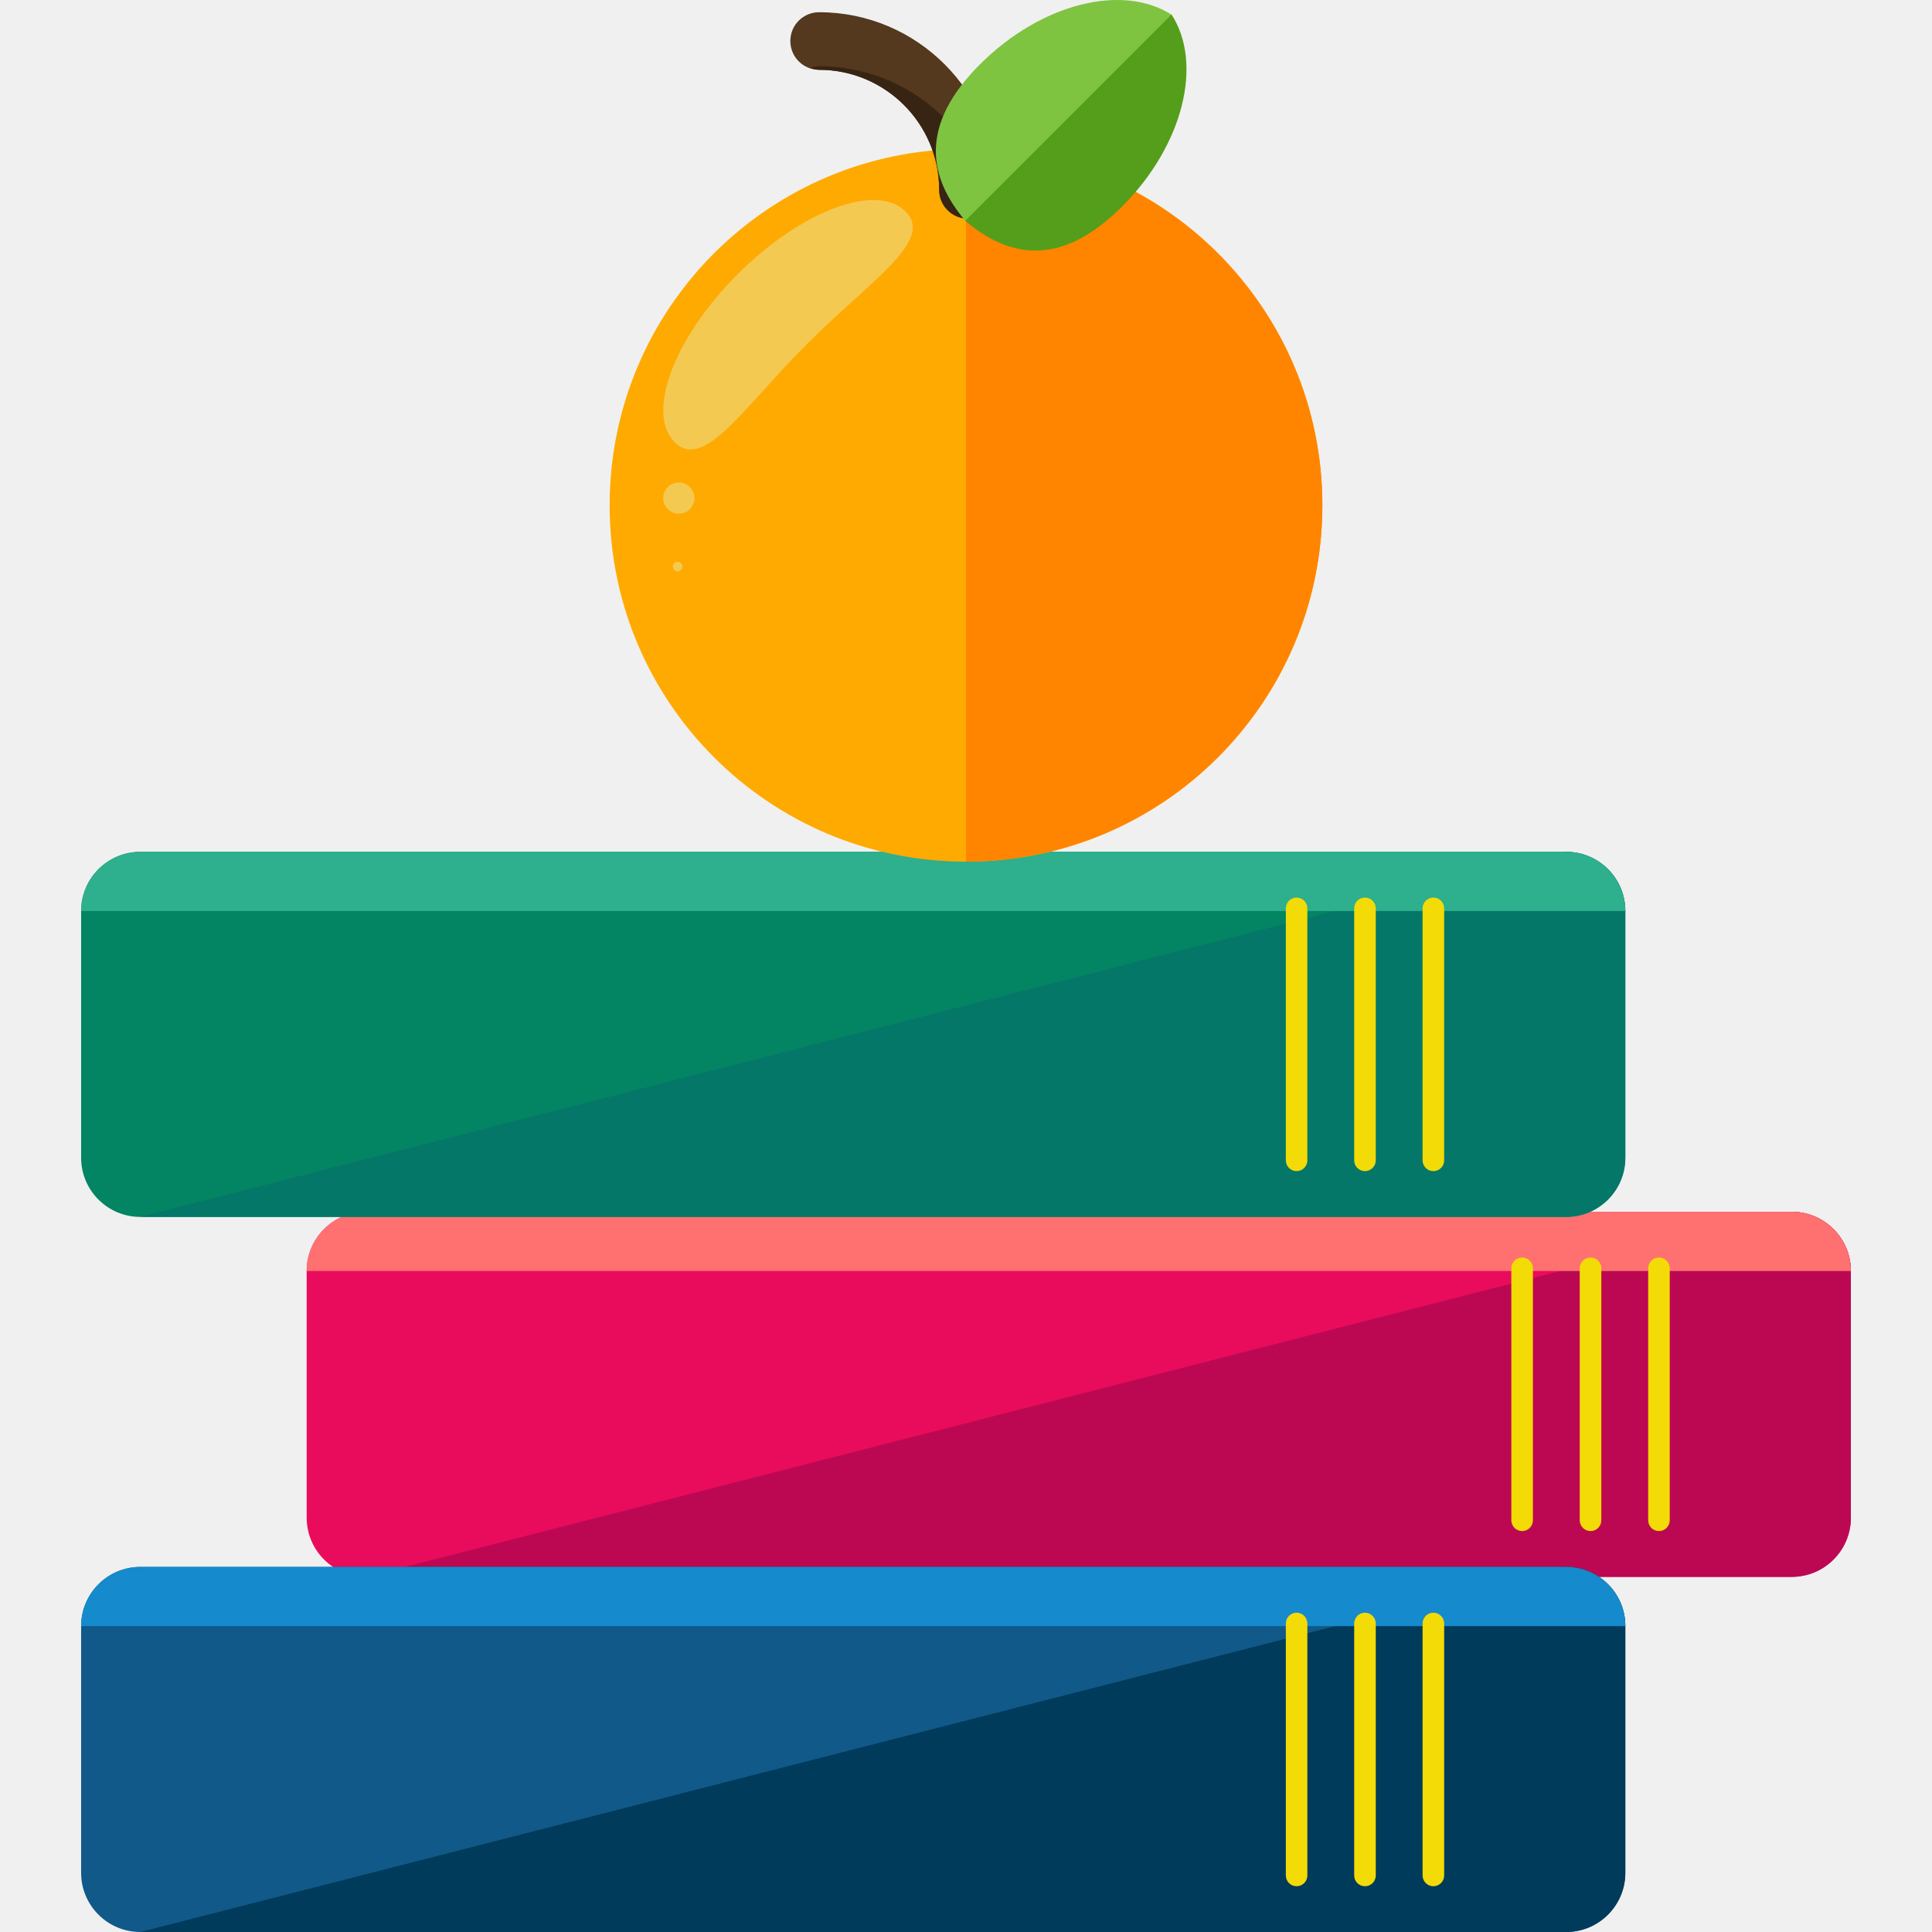
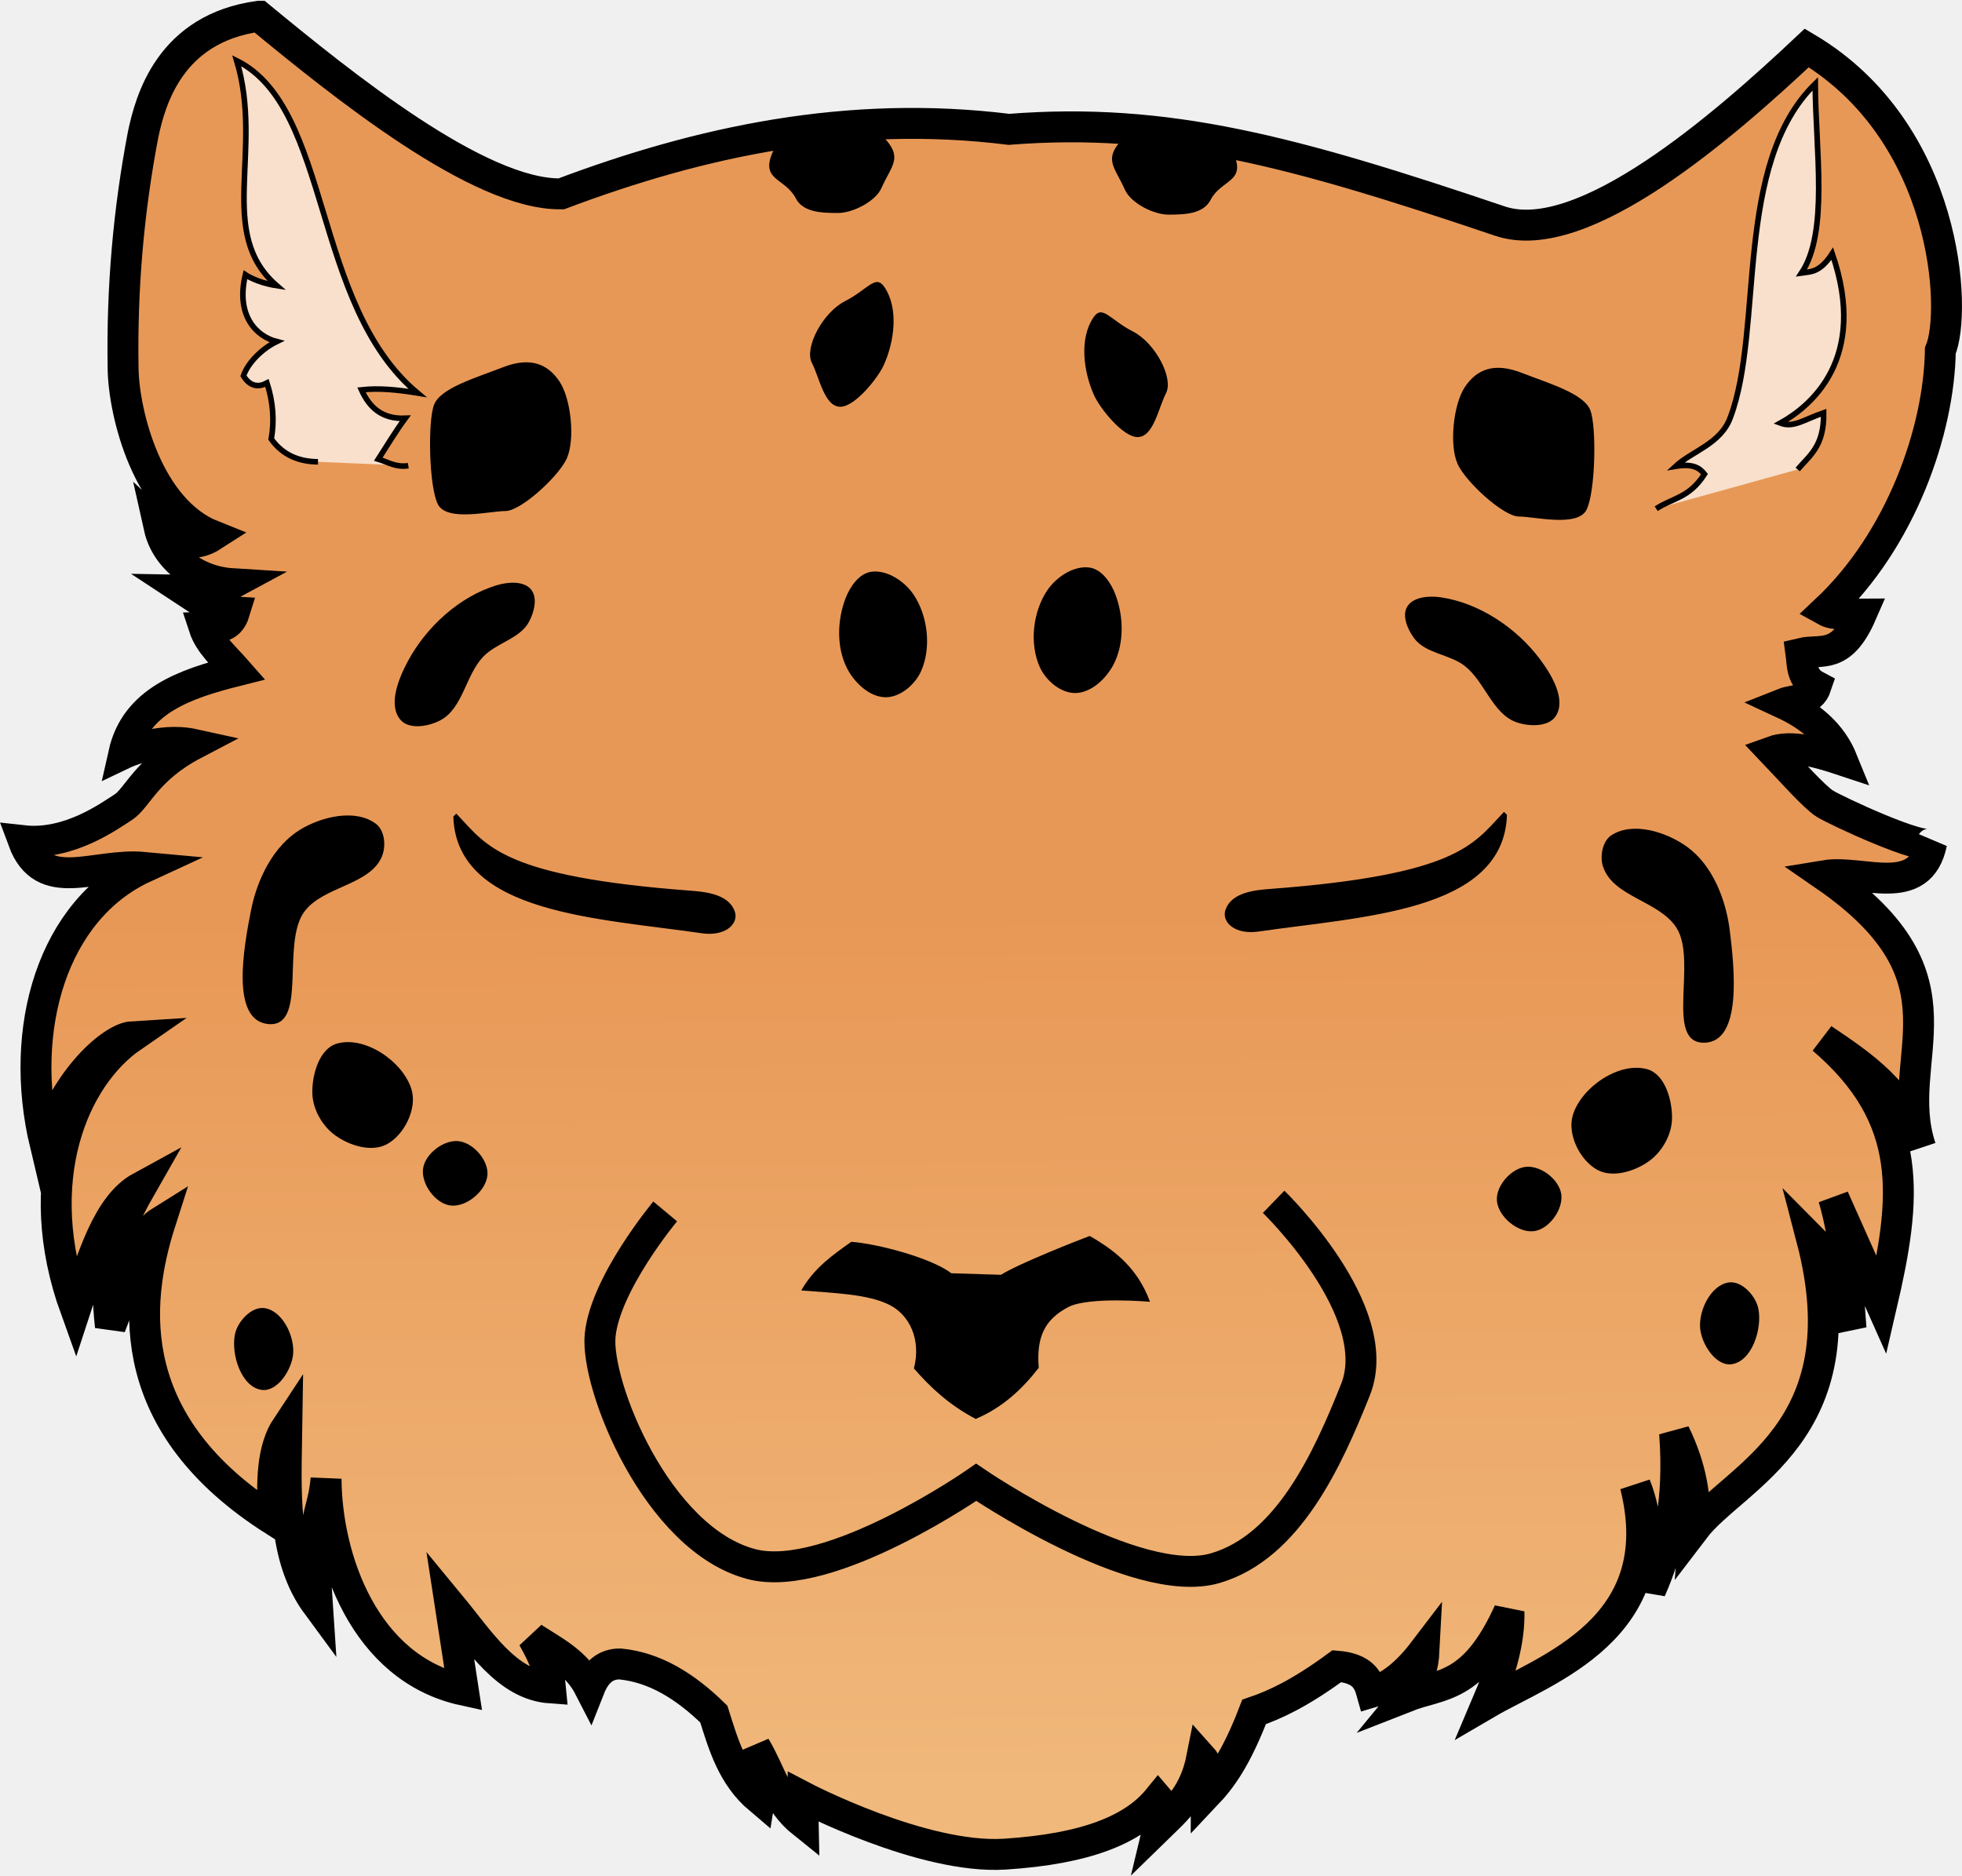
- <svg xmlns="http://www.w3.org/2000/svg" version="1.1" id="Layer_1" x="0px" y="0px" viewBox="0 0 504.124 504.124" style="enable-background:new 0 0 504.124 504.124;" xml:space="preserve">
-   <path style="fill:#EA0C5C;" d="M482.951,396.006c0,8.531-6.908,15.447-15.447,15.447H95.461c-8.515,0-15.439-6.916-15.439-15.447  v-64.37c0-8.531,6.924-15.447,15.439-15.447h372.043c8.539,0,15.447,6.916,15.447,15.447L482.951,396.006L482.951,396.006z" />
-   <path style="fill:#BC0852;" d="M467.512,316.197c8.539,0,15.447,6.916,15.447,15.447v64.37c0,8.531-6.908,15.447-15.447,15.447  H95.461" />
-   <path style="fill:#FF7171;" d="M80.022,331.643c0-8.531,6.924-15.447,15.439-15.447h372.043c8.539,0,15.447,6.916,15.447,15.447" />
-   <g>
-     <path style="fill:#F2DB06;" d="M399.991,396.699c0,1.552-1.268,2.812-2.812,2.812l0,0c-1.552,0-2.82-1.26-2.82-2.812V330.95   c0-1.56,1.268-2.82,2.82-2.82l0,0c1.544,0,2.812,1.26,2.812,2.82V396.699z" />
-     <path style="fill:#F2DB06;" d="M417.84,396.699c0,1.552-1.26,2.812-2.812,2.812l0,0c-1.56,0-2.82-1.26-2.82-2.812V330.95   c0-1.56,1.26-2.82,2.82-2.82l0,0c1.552,0,2.812,1.26,2.812,2.82V396.699z" />
-     <path style="fill:#F2DB06;" d="M435.689,396.699c0,1.552-1.252,2.812-2.82,2.812l0,0c-1.544,0-2.804-1.26-2.804-2.812V330.95   c0-1.56,1.26-2.82,2.804-2.82l0,0c1.568,0,2.82,1.26,2.82,2.82V396.699z" />
+ <svg xmlns="http://www.w3.org/2000/svg" xmlns:xlink="http://www.w3.org/1999/xlink" width="15.871mm" height="15.176mm" viewBox="0 0 15.871 15.176" version="1.1" id="svg1733">
+   <defs id="defs1730">
+     <linearGradient xlink:href="#linearGradient1060" id="linearGradient362" gradientUnits="userSpaceOnUse" x1="500.875" y1="132.25" x2="501.125" y2="170.625" />
+     <linearGradient id="linearGradient1060">
+       <stop style="stop-color:#e89856;stop-opacity:1;" offset="0" id="stop1056" />
+       <stop style="stop-color:#f0b87b;stop-opacity:1" offset="1" id="stop1058" />
+     </linearGradient>
+   </defs>
+   <g id="layer1" transform="translate(-25.00692,-27.71412)">
+     <g id="g1563" transform="translate(-45.50596,1.695604)" style="display:inline">
+       <g id="g960-7" style="display:inline;opacity:1" transform="matrix(0.6949787,0,0,0.6949787,-13.64183,9.100437)">
+         <path id="path25-3" style="opacity:1;fill:url(#linearGradient362);fill-opacity:1;stroke:#000000;stroke-width:1.36;stroke-linecap:butt;stroke-linejoin:miter;stroke-miterlimit:4;stroke-dasharray:none;stroke-opacity:1" d="m 469.057,92.72 c -3.924,0.531 -4.784,3.697 -5.104,5.228 -0.628,3.291 -0.938,6.713 -0.876,10.288 0.034,1.983 1.078,6.205 3.943,7.345 -0.784,0.506 -1.602,0.35 -2.355,-0.361 0.299,1.341 1.609,2.37 3.218,2.47 -0.655,0.355 -1.386,0.3 -2.109,0.287 0.349,0.228 0.673,0.479 1.065,0.667 0.319,0.153 0.682,0.266 1.14,0.292 -0.239,0.784 -0.822,0.652 -1.342,0.67 0.238,0.73 0.88,1.283 1.438,1.918 -2.316,0.582 -4.453,1.335 -4.968,3.64 0,0 1.55,-0.741 3.077,-0.405 -2.082,1.091 -2.478,2.368 -3.099,2.765 -0.621,0.397 -2.401,1.697 -4.402,1.474 0.887,2.398 3.107,0.969 5.323,1.175 -4.032,1.858 -5.57,7.095 -4.359,12.172 0.933,-2.935 2.97,-4.67 3.83,-4.722 -2.606,1.798 -4.526,6.345 -2.492,11.98 0.725,-2.209 1.406,-4.566 2.875,-5.367 -1.428,2.498 -1.581,3.87 -1.342,6.135 0.689,-1.719 1.117,-3.933 2.202,-4.609 -1.211,3.772 -1.548,8.977 4.985,13.139 -0.119,-1.746 -0.065,-3.155 0.576,-4.121 -0.042,2.837 -0.239,5.714 1.342,7.857 -0.289,-4.256 0.23,-3.832 0.383,-5.559 0.019,3.501 1.682,8.346 6.037,9.297 l -0.574,-3.738 c 1.314,1.592 2.493,3.508 4.408,3.643 -0.097,-1.016 -0.436,-1.605 -0.768,-2.205 0.923,0.594 1.916,1.08 2.492,2.205 0.274,-0.694 0.711,-1.066 1.342,-1.055 1.544,0.149 2.885,0.998 4.121,2.205 0.426,1.357 0.819,2.729 2.014,3.738 0.134,-0.822 0.004,-1.571 -0.193,-2.301 0.681,1.127 0.947,2.427 2.109,3.354 -0.041,-1.887 0,-0.766 0,-1.148 0,0 5.255,2.748 8.866,2.52 3.611,-0.229 5.674,-1.097 6.755,-2.424 0.346,0.398 0.1,0.824 0,1.244 0.773,-0.754 1.592,-1.414 1.918,-3.066 0.32,0.353 0.191,1.039 0.191,1.629 0.64,-0.677 1.302,-1.543 2.107,-3.641 0.944,-0.322 2.032,-0.831 3.643,-2.014 1.128,0.093 1.38,0.598 1.533,1.15 0.707,-0.207 1.46,-0.715 2.301,-1.82 -0.034,0.66 -0.202,1.326 -0.768,2.012 1.482,-0.583 2.939,-0.291 4.504,-3.736 0.031,1.228 -0.344,2.587 -0.957,4.025 2.55,-1.491 8.102,-3.25 6.516,-9.584 0.567,1.385 0.541,3.026 0.672,4.6 0.782,-1.765 1.283,-3.88 1.055,-6.9 0.742,1.512 0.962,2.901 0.861,4.217 1.756,-2.31 7.384,-4.285 5.176,-12.746 0.902,0.903 1.244,2.503 1.725,3.93 -0.156,-1.862 -0.152,-3.634 -0.766,-5.752 l 2.108,4.729 c 1.098,-4.723 1.49,-8.233 -2.588,-11.725 1.729,1.17 3.481,2.305 4.312,4.793 -1.322,-3.984 2.464,-7.374 -4.217,-11.98 1.672,-0.276 4.188,1.055 4.697,-1.438 -0.284,0.414 -4.224,-1.428 -4.697,-1.725 -0.473,-0.297 -1.549,-1.514 -2.299,-2.301 0.799,-0.29 1.908,5.9e-4 3.066,0.385 -0.463,-1.143 -1.38,-1.931 -2.588,-2.492 0.509,-0.202 1.205,-0.065 1.438,-0.768 -0.657,-0.346 -0.599,-0.912 -0.67,-1.438 0.884,-0.214 1.764,0.322 2.659,-1.736 -0.563,-3.5e-4 -1.186,0.073 -1.573,-0.143 3.326,-3.117 4.989,-7.923 5.047,-11.442 0.731,-1.719 0.359,-9.612 -5.876,-13.32 -3.62,3.407 -9.847,8.851 -13.496,7.619 -9.105,-3.076 -14.66,-4.583 -21.604,-4.037 -7.079,-0.879 -13.611,0.546 -19.69,2.838 -3.636,0.062 -9.669,-4.829 -13.297,-7.816 z" transform="scale(0.2645833)" />
+         <path style="opacity:1;fill:#000000;fill-opacity:1;stroke:none;stroke-width:0.065;stroke-linecap:butt;stroke-linejoin:miter;stroke-miterlimit:4;stroke-dasharray:none;stroke-opacity:1" d="m 130.416,39.366 c 0.152,-0.264 0.368,-0.413 0.582,-0.565 0.308,0.022 0.938,0.19 1.164,0.366 l 0.578,0.018 c 0.216,-0.135 0.919,-0.41 1.033,-0.452 0.291,0.166 0.557,0.372 0.702,0.766 0,0 -0.714,-0.063 -0.952,0.062 -0.282,0.148 -0.371,0.36 -0.343,0.707 -0.195,0.251 -0.425,0.465 -0.734,0.595 -0.313,-0.165 -0.53,-0.371 -0.719,-0.588 0.088,-0.342 -0.056,-0.622 -0.279,-0.737 -0.253,-0.131 -0.66,-0.14 -1.032,-0.171 z" id="path852-6" />
+         <path style="opacity:1;fill:#000000;fill-opacity:1;stroke:#000000;stroke-width:0.065;stroke-linecap:butt;stroke-linejoin:miter;stroke-miterlimit:4;stroke-dasharray:none;stroke-opacity:1" d="m 126.399,33.863 c 0.047,1.084 1.658,1.138 2.86,1.313 0.258,0.038 0.392,-0.095 0.353,-0.209 -0.062,-0.183 -0.317,-0.209 -0.491,-0.222 -2.17,-0.163 -2.38,-0.52 -2.721,-0.883 z" id="path854-03" />
+         <path style="opacity:1;fill:#000000;fill-opacity:1;stroke:#000000;stroke-width:0.065;stroke-linecap:butt;stroke-linejoin:miter;stroke-miterlimit:4;stroke-dasharray:none;stroke-opacity:1" d="m 138.597,33.843 c -0.047,1.084 -1.658,1.138 -2.86,1.313 -0.258,0.038 -0.392,-0.095 -0.353,-0.209 0.062,-0.183 0.317,-0.209 0.491,-0.222 2.17,-0.163 2.38,-0.52 2.721,-0.883 z" id="path854-0-5" />
+         <path style="opacity:1;fill:none;stroke:#000000;stroke-width:0.36;stroke-linecap:butt;stroke-linejoin:miter;stroke-miterlimit:4;stroke-dasharray:none;stroke-opacity:1" d="m 128.832,38.447 c 0,0 -0.698,0.837 -0.757,1.443 -0.057,0.576 0.659,2.378 1.764,2.664 0.908,0.235 2.613,-0.953 2.613,-0.953 0,0 1.859,1.27 2.784,0.999 0.845,-0.248 1.305,-1.26 1.631,-2.078 0.364,-0.913 -0.953,-2.187 -0.953,-2.187" id="path871-8" />
+         <path style="opacity:1;fill:#000000;fill-opacity:1;stroke:none;stroke-width:0.265px;stroke-linecap:butt;stroke-linejoin:miter;stroke-opacity:1" d="m 131.225,31.001 c 0.186,-0.03 0.394,0.109 0.499,0.266 0.166,0.248 0.208,0.617 0.087,0.889 -0.069,0.156 -0.241,0.305 -0.412,0.305 -0.187,-3.48e-4 -0.364,-0.169 -0.449,-0.335 -0.125,-0.242 -0.117,-0.562 -0.019,-0.816 0.051,-0.133 0.154,-0.286 0.294,-0.309 z" id="path875-7" />
+         <path style="opacity:1;fill:#000000;fill-opacity:1;stroke:none;stroke-width:0.265px;stroke-linecap:butt;stroke-linejoin:miter;stroke-opacity:1" d="m 127.271,31.207 c 0.08,0.097 0.035,0.266 -0.025,0.377 -0.106,0.197 -0.381,0.244 -0.534,0.407 -0.204,0.216 -0.235,0.601 -0.498,0.739 -0.136,0.071 -0.359,0.111 -0.461,-0.004 -0.151,-0.172 -0.025,-0.481 0.083,-0.683 0.214,-0.4 0.6,-0.755 1.035,-0.886 0.129,-0.039 0.314,-0.054 0.4,0.049 z" id="path879-9" />
+         <path style="opacity:1;fill:#000000;fill-opacity:1;stroke:none;stroke-width:0.265px;stroke-linecap:butt;stroke-linejoin:miter;stroke-opacity:1" d="m 133.777,30.952 c -0.186,-0.03 -0.394,0.109 -0.499,0.266 -0.166,0.248 -0.208,0.617 -0.087,0.889 0.069,0.156 0.241,0.305 0.412,0.305 0.187,-3.48e-4 0.364,-0.169 0.449,-0.335 0.125,-0.242 0.117,-0.562 0.019,-0.816 -0.051,-0.133 -0.154,-0.286 -0.294,-0.309 z" id="path875-6-6" />
+         <path style="opacity:1;fill:#000000;fill-opacity:1;stroke:none;stroke-width:0.265px;stroke-linecap:butt;stroke-linejoin:miter;stroke-opacity:1" d="m 137.469,31.406 c -0.065,0.108 0.006,0.268 0.081,0.369 0.134,0.179 0.413,0.184 0.589,0.322 0.234,0.183 0.323,0.559 0.604,0.656 0.145,0.05 0.372,0.056 0.455,-0.073 0.124,-0.193 -0.047,-0.479 -0.184,-0.662 -0.272,-0.364 -0.707,-0.656 -1.157,-0.721 -0.133,-0.019 -0.319,-0.006 -0.388,0.109 z" id="path879-6-0" />
+         <path style="opacity:1;fill:#000000;fill-opacity:1;stroke:none;stroke-width:0.265px;stroke-linecap:butt;stroke-linejoin:miter;stroke-opacity:1" d="m 125.589,37.667 c 0.207,-0.11 0.359,-0.417 0.29,-0.642 -0.1,-0.324 -0.541,-0.625 -0.867,-0.532 -0.206,0.059 -0.291,0.361 -0.287,0.575 0.003,0.187 0.115,0.385 0.267,0.494 0.164,0.118 0.419,0.199 0.598,0.104 z" id="path899-2" />
+         <path style="opacity:1;fill:#000000;fill-opacity:1;stroke:none;stroke-width:0.265px;stroke-linecap:butt;stroke-linejoin:miter;stroke-opacity:1" d="m 125.539,34.306 c -0.138,0.347 -0.69,0.352 -0.909,0.654 -0.268,0.37 0.042,1.341 -0.413,1.306 -0.446,-0.034 -0.292,-0.888 -0.205,-1.328 0.071,-0.357 0.257,-0.742 0.567,-0.933 0.253,-0.156 0.652,-0.25 0.888,-0.069 0.1,0.076 0.117,0.253 0.071,0.37 z" id="path901-9" />
+         <path style="opacity:1;fill:#000000;fill-opacity:1;stroke:none;stroke-width:0.265px;stroke-linecap:butt;stroke-linejoin:miter;stroke-opacity:1" d="m 126.426,37.629 c -0.173,-0.018 -0.389,0.148 -0.412,0.32 -0.024,0.177 0.142,0.407 0.319,0.429 0.184,0.023 0.414,-0.168 0.43,-0.353 0.015,-0.173 -0.165,-0.378 -0.337,-0.396 z" id="path903-6" />
+         <path style="opacity:1;fill:#000000;fill-opacity:1;stroke:none;stroke-width:0.265px;stroke-linecap:butt;stroke-linejoin:miter;stroke-opacity:1" d="m 124.502,40.103 c 0.016,-0.208 -0.126,-0.5 -0.333,-0.53 -0.152,-0.022 -0.315,0.155 -0.345,0.306 -0.047,0.234 0.075,0.614 0.312,0.646 0.184,0.025 0.351,-0.236 0.366,-0.422 z" id="path905-0" />
+         <path style="opacity:1;fill:#000000;fill-opacity:1;stroke:none;stroke-width:0.265px;stroke-linecap:butt;stroke-linejoin:miter;stroke-opacity:1" d="m 139.687,37.966 c -0.207,-0.11 -0.359,-0.417 -0.29,-0.642 0.1,-0.324 0.541,-0.625 0.867,-0.532 0.206,0.059 0.291,0.361 0.287,0.575 -0.003,0.187 -0.115,0.385 -0.267,0.494 -0.164,0.118 -0.419,0.199 -0.598,0.104 z" id="path899-6-0" />
+         <path style="opacity:1;fill:#000000;fill-opacity:1;stroke:none;stroke-width:0.265px;stroke-linecap:butt;stroke-linejoin:miter;stroke-opacity:1" d="m 139.748,34.431 c 0.112,0.356 0.662,0.401 0.858,0.719 0.24,0.388 -0.141,1.334 0.316,1.333 0.448,-0.002 0.356,-0.865 0.301,-1.309 -0.045,-0.361 -0.202,-0.759 -0.497,-0.972 -0.241,-0.174 -0.632,-0.297 -0.881,-0.134 -0.105,0.069 -0.135,0.244 -0.098,0.364 z" id="path901-1-6" />
+         <path style="opacity:1;fill:#000000;fill-opacity:1;stroke:none;stroke-width:0.265px;stroke-linecap:butt;stroke-linejoin:miter;stroke-opacity:1" d="m 138.85,37.928 c 0.173,-0.018 0.389,0.148 0.412,0.32 0.024,0.177 -0.142,0.407 -0.319,0.429 -0.184,0.023 -0.414,-0.168 -0.43,-0.353 -0.015,-0.173 0.165,-0.378 0.337,-0.396 z" id="path903-2-8" />
+         <path style="opacity:1;fill:#000000;fill-opacity:1;stroke:none;stroke-width:0.265px;stroke-linecap:butt;stroke-linejoin:miter;stroke-opacity:1" d="m 140.878,39.804 c -0.016,-0.208 0.126,-0.5 0.333,-0.53 0.152,-0.022 0.315,0.155 0.345,0.306 0.047,0.234 -0.075,0.614 -0.312,0.646 -0.184,0.025 -0.351,-0.236 -0.366,-0.422 z" id="path905-2-7" />
+         <path style="fill:#ffffff;fill-opacity:0.698;stroke:#000000;stroke-width:0.065;stroke-linecap:butt;stroke-linejoin:miter;stroke-miterlimit:4;stroke-dasharray:none;stroke-opacity:1" d="m 140.367,30.266 c 0.188,-0.125 0.384,-0.124 0.562,-0.403 -0.056,-0.071 -0.136,-0.125 -0.336,-0.091 0.192,-0.178 0.526,-0.262 0.637,-0.569 0.389,-1.03 0.033,-2.951 0.988,-3.884 v 0 c 0.004,0.775 0.157,1.727 -0.159,2.202 0.101,-0.015 0.211,8.69e-4 0.357,-0.225 0.423,1.227 -0.255,1.78 -0.604,1.973 0.153,0.058 0.271,-0.039 0.504,-0.12 0.007,0.391 -0.165,0.497 -0.302,0.66" id="path933-5" />
+         <path style="fill:#ffffff;fill-opacity:0.698;stroke:#000000;stroke-width:0.065;stroke-linecap:butt;stroke-linejoin:miter;stroke-miterlimit:4;stroke-dasharray:none;stroke-opacity:1" d="m 124.791,29.72 c -0.22,-0.002 -0.408,-0.076 -0.544,-0.265 0.037,-0.209 0.023,-0.426 -0.05,-0.653 -0.095,0.051 -0.195,0.046 -0.274,-0.083 0.056,-0.16 0.223,-0.32 0.387,-0.399 -0.239,-0.061 -0.478,-0.304 -0.364,-0.778 0,0 0.129,0.091 0.364,0.127 -0.706,-0.613 -0.15,-1.567 -0.465,-2.619 v 0 c 1.105,0.55 0.871,2.839 2.104,3.869 -0.232,-0.038 -0.448,-0.06 -0.652,-0.037 0.092,0.205 0.239,0.342 0.509,0.331 -0.116,0.158 -0.212,0.319 -0.313,0.476 0.112,0.034 0.207,0.099 0.349,0.076" id="path935-5" />
+         <path style="display:inline;fill:#000000;fill-opacity:1;stroke:none;stroke-width:0.265px;stroke-linecap:butt;stroke-linejoin:miter;stroke-opacity:1" d="m 134.275,28.202 c -0.264,-0.134 -0.355,-0.319 -0.459,-0.162 -0.166,0.248 -0.115,0.629 0.006,0.901 0.069,0.156 0.338,0.491 0.508,0.491 0.187,-3.48e-4 0.242,-0.338 0.332,-0.512 0.089,-0.173 -0.123,-0.583 -0.387,-0.718 z" id="path875-6-6-6" />
+         <path style="display:inline;fill:#000000;fill-opacity:1;stroke:none;stroke-width:0.265px;stroke-linecap:butt;stroke-linejoin:miter;stroke-opacity:1" d="m 138.052,29.739 c 0.095,0.214 0.538,0.618 0.717,0.618 0.179,-3.33e-4 0.68,0.127 0.786,-0.077 0.105,-0.204 0.12,-0.968 0.045,-1.161 -0.075,-0.193 -0.474,-0.309 -0.799,-0.435 -0.325,-0.127 -0.526,-0.037 -0.661,0.165 -0.135,0.202 -0.182,0.675 -0.087,0.889 z" id="path875-6-6-7" />
+         <path style="display:inline;fill:#000000;fill-opacity:1;stroke:none;stroke-width:0.265px;stroke-linecap:butt;stroke-linejoin:miter;stroke-opacity:1" d="m 134.163,25.954 c -0.237,0.245 -0.101,0.326 0.02,0.598 0.069,0.156 0.334,0.29 0.505,0.29 0.187,-3.48e-4 0.406,-0.005 0.492,-0.171 0.125,-0.242 0.426,-0.205 0.261,-0.554 -0.165,-0.349 -1.041,-0.408 -1.278,-0.163 z" id="path875-6-6-5" />
+         <path style="display:inline;fill:#000000;fill-opacity:1;stroke:none;stroke-width:0.265px;stroke-linecap:butt;stroke-linejoin:miter;stroke-opacity:1" d="m 130.926,27.849 c 0.264,-0.134 0.355,-0.319 0.459,-0.162 0.166,0.248 0.115,0.629 -0.006,0.901 -0.069,0.156 -0.338,0.491 -0.508,0.491 -0.187,-3.48e-4 -0.242,-0.338 -0.332,-0.512 -0.089,-0.173 0.123,-0.583 0.387,-0.718 z" id="path875-6-6-6-3" />
+         <path style="display:inline;fill:#000000;fill-opacity:1;stroke:none;stroke-width:0.265px;stroke-linecap:butt;stroke-linejoin:miter;stroke-opacity:1" d="m 127.69,29.675 c -0.095,0.214 -0.538,0.618 -0.717,0.618 -0.179,-3.33e-4 -0.68,0.127 -0.786,-0.077 -0.105,-0.204 -0.12,-0.968 -0.045,-1.161 0.075,-0.193 0.474,-0.309 0.799,-0.435 0.325,-0.127 0.526,-0.037 0.661,0.165 0.135,0.202 0.182,0.675 0.087,0.889 z" id="path875-6-6-7-5" />
+         <path style="display:inline;fill:#000000;fill-opacity:1;stroke:none;stroke-width:0.265px;stroke-linecap:butt;stroke-linejoin:miter;stroke-opacity:1" d="m 131.369,25.935 c 0.237,0.245 0.101,0.326 -0.02,0.598 -0.069,0.156 -0.334,0.29 -0.505,0.29 -0.187,-3.48e-4 -0.406,-0.005 -0.492,-0.171 -0.125,-0.242 -0.426,-0.205 -0.261,-0.554 0.165,-0.349 1.041,-0.408 1.278,-0.163 z" id="path875-6-6-5-6" />
+       </g>
+     </g>
  </g>
-   <path style="fill:#038462;" d="M424.102,302.089c0,8.523-6.916,15.447-15.447,15.447H36.613c-8.531,0-15.447-6.924-15.447-15.447  v-64.37c0-8.539,6.916-15.447,15.447-15.447h372.043c8.531,0,15.447,6.908,15.447,15.447V302.089z" />
-   <path style="fill:#047769;" d="M408.655,222.272c8.531,0,15.447,6.908,15.447,15.447v64.37c0,8.523-6.916,15.447-15.447,15.447  H36.613" />
-   <path style="fill:#2EAF8D;" d="M21.174,237.719c0-8.539,6.916-15.447,15.447-15.447h372.035c8.531,0,15.447,6.908,15.447,15.447" />
-   <g>
-     <path style="fill:#F2DB06;" d="M341.134,302.775c0,1.552-1.26,2.812-2.82,2.812l0,0c-1.544,0-2.796-1.26-2.796-2.812v-65.757   c0-1.552,1.252-2.812,2.796-2.812l0,0c1.56,0,2.82,1.26,2.82,2.812V302.775z" />
-     <path style="fill:#F2DB06;" d="M358.984,302.775c0,1.552-1.26,2.812-2.828,2.812l0,0c-1.544,0-2.804-1.26-2.804-2.812v-65.757   c0-1.552,1.26-2.812,2.804-2.812l0,0c1.568,0,2.828,1.26,2.828,2.812V302.775z" />
-     <path style="fill:#F2DB06;" d="M376.833,302.775c0,1.552-1.268,2.812-2.812,2.812l0,0c-1.56,0-2.82-1.26-2.82-2.812v-65.757   c0-1.552,1.26-2.812,2.82-2.812l0,0c1.544,0,2.812,1.26,2.812,2.812V302.775z" />
-   </g>
-   <path style="fill:#115989;" d="M424.102,488.678c0,8.523-6.916,15.447-15.447,15.447H36.613c-8.531,0-15.447-6.924-15.447-15.447  v-64.37c0-8.531,6.916-15.447,15.447-15.447h372.043c8.531,0,15.447,6.916,15.447,15.447V488.678z" />
-   <path style="fill:#003B5B;" d="M408.655,408.861c8.531,0,15.447,6.916,15.447,15.447v64.37c0,8.523-6.916,15.447-15.447,15.447  H36.613" />
-   <path style="fill:#158ACC;" d="M21.174,424.308c0-8.531,6.916-15.447,15.447-15.447h372.035c8.531,0,15.447,6.916,15.447,15.447" />
-   <g>
-     <path style="fill:#F2DB06;" d="M341.134,489.371c0,1.552-1.26,2.812-2.82,2.812l0,0c-1.544,0-2.796-1.26-2.796-2.812v-65.757   c0-1.536,1.252-2.812,2.796-2.812l0,0c1.56,0,2.82,1.276,2.82,2.812V489.371z" />
-     <path style="fill:#F2DB06;" d="M358.984,489.371c0,1.552-1.26,2.812-2.828,2.812l0,0c-1.544,0-2.804-1.26-2.804-2.812v-65.757   c0-1.536,1.26-2.812,2.804-2.812l0,0c1.568,0,2.828,1.276,2.828,2.812V489.371z" />
-     <path style="fill:#F2DB06;" d="M376.833,489.371c0,1.552-1.268,2.812-2.812,2.812l0,0c-1.56,0-2.82-1.26-2.82-2.812v-65.757   c0-1.536,1.26-2.812,2.82-2.812l0,0c1.544,0,2.812,1.276,2.812,2.812V489.371z" />
-   </g>
-   <circle style="fill:#FFAA00;" cx="252.062" cy="131.853" r="92.987" />
-   <path style="fill:#FF8500;" d="M252.062,38.882c51.358,0,92.987,41.622,92.987,92.979s-41.63,92.979-92.987,92.979" />
-   <path style="fill:#54391E;" d="M252.566,57.038c-4.151,0-7.507-3.363-7.507-7.507c0-17.258-14.052-31.319-31.327-31.319  c-4.151,0-7.507-3.356-7.507-7.515c0-4.151,3.356-7.507,7.507-7.507c25.553,0,46.34,20.787,46.34,46.34  C260.081,53.675,256.725,57.038,252.566,57.038z" />
-   <path style="fill:#382413;" d="M213.741,17.275c-0.819,0-1.575,0.221-2.332,0.473c0.756,0.244,1.512,0.473,2.332,0.473  c17.266,0,31.327,14.052,31.327,31.319c0,4.143,3.356,7.507,7.507,7.507c2.725,0,5.01-1.52,6.333-3.694  C254.197,32.722,235.757,17.275,213.741,17.275z" />
-   <path style="fill:#7EC441;" d="M305.799,3.9c-12.768-8.271-34.068-3.119-50.105,12.902c-16.03,16.037-13.383,29.562-3.718,40.921  L305.799,3.9z" />
-   <path style="fill:#559E1B;" d="M305.696,3.79c8.263,12.761,3.119,34.068-12.91,50.105c-16.03,16.03-29.554,13.375-40.921,3.718  L305.696,3.79z" />
-   <g>
-     <path style="fill:#F4C951;" d="M236.285,55.187c7.593,7.593-9.051,17.912-25.687,34.54s-26.947,33.264-34.54,25.679   c-7.57-7.578-0.236-27.199,16.384-43.827C209.078,54.943,228.691,47.609,236.285,55.187z" />
-     <circle style="fill:#F4C951;" cx="177.129" cy="129.971" r="4.072" />
-     <circle style="fill:#F4C951;" cx="176.814" cy="147.828" r="1.252" />
-   </g>
-   <g>
- </g>
-   <g>
- </g>
-   <g>
- </g>
-   <g>
- </g>
-   <g>
- </g>
-   <g>
- </g>
-   <g>
- </g>
-   <g>
- </g>
-   <g>
- </g>
-   <g>
- </g>
-   <g>
- </g>
-   <g>
- </g>
-   <g>
- </g>
-   <g>
- </g>
-   <g>
- </g>
</svg>
